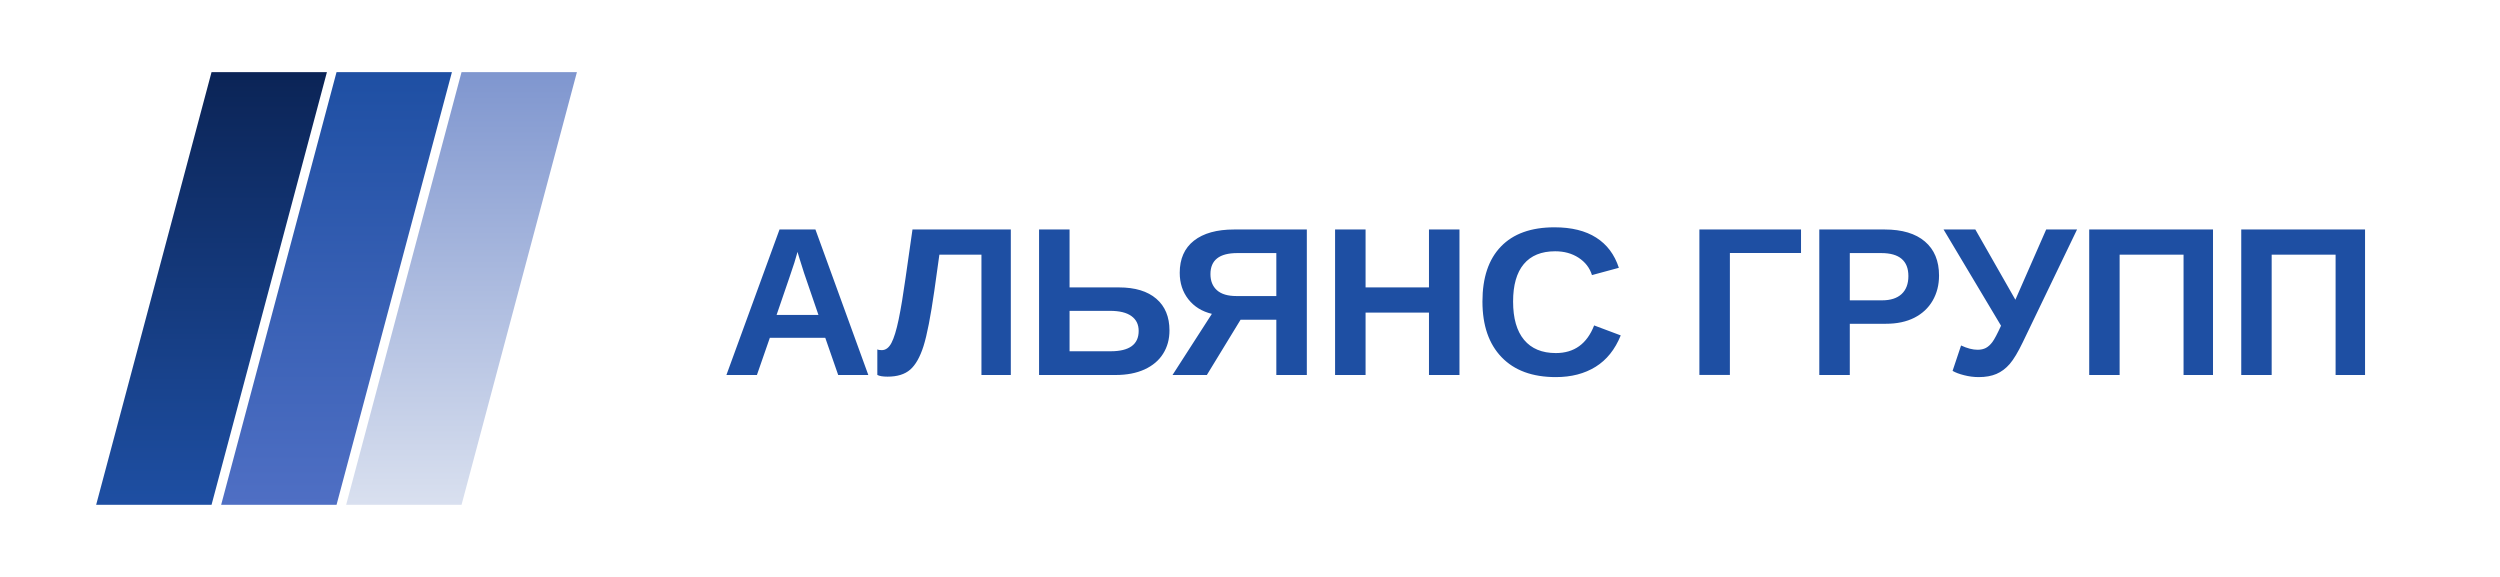
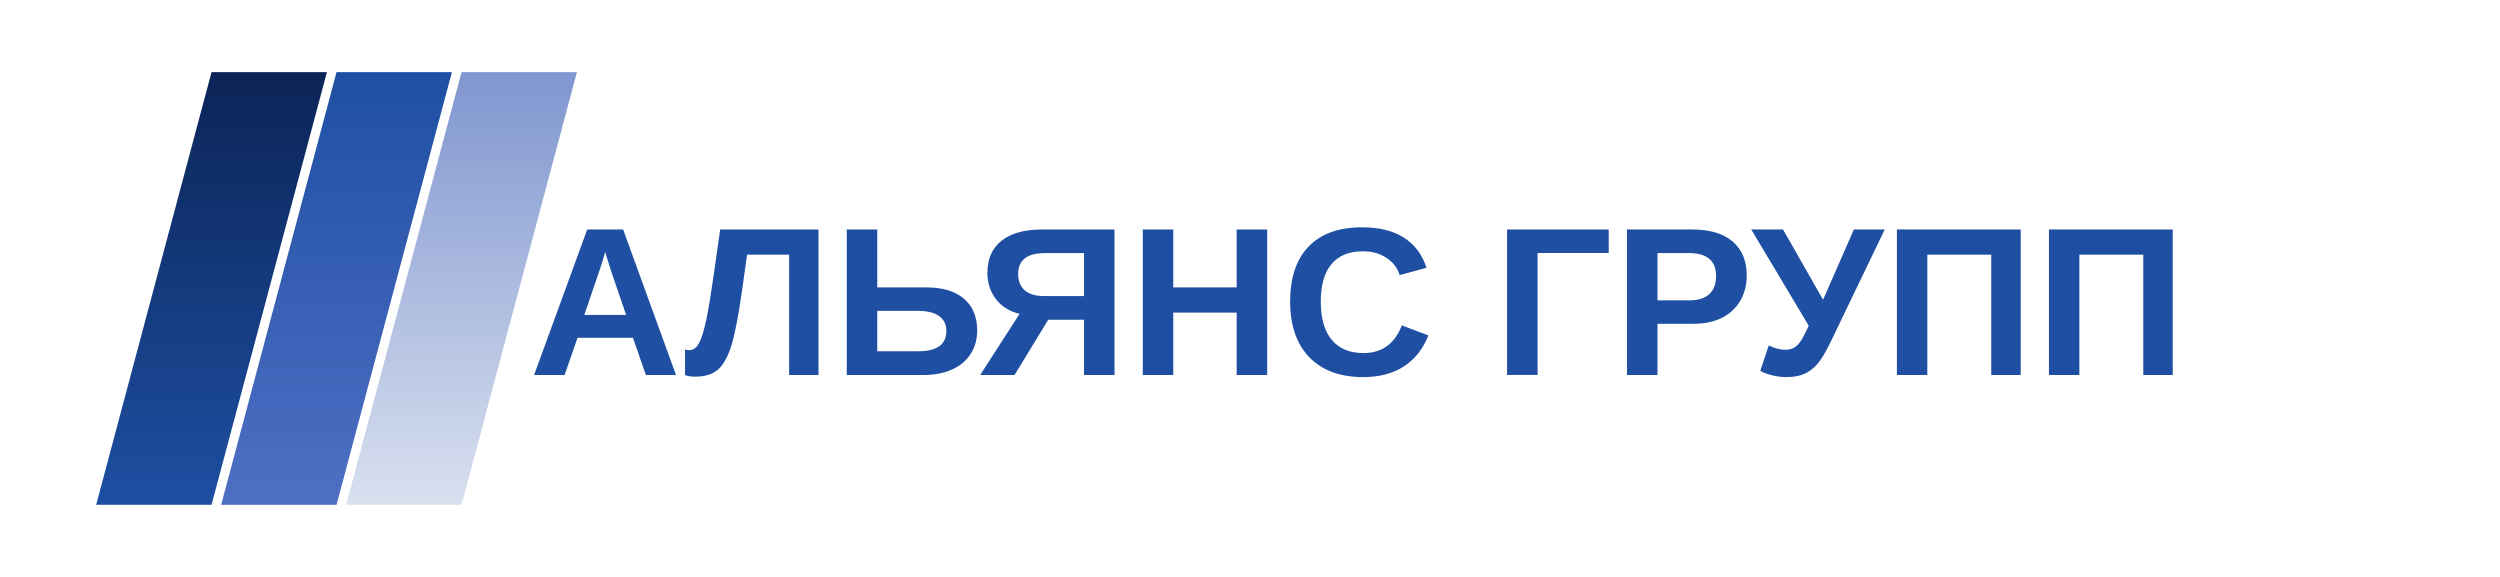
<svg xmlns="http://www.w3.org/2000/svg" viewBox="0 0 520 120">
  <defs>
    <linearGradient id="lg1" x1="0" y1="0" x2="0" y2="1">
      <stop offset="0%" stop-color="#0b2456" />
      <stop offset="100%" stop-color="#1e4fa3" />
    </linearGradient>
    <linearGradient id="lg2" x1="0" y1="0" x2="0" y2="1">
      <stop offset="0%" stop-color="#1e4fa3" />
      <stop offset="100%" stop-color="#4f6fc4" />
    </linearGradient>
    <linearGradient id="lg3" x1="0" y1="0" x2="0" y2="1">
      <stop offset="0%" stop-color="#7f96cf" />
      <stop offset="100%" stop-color="#d9e0ef" />
    </linearGradient>
  </defs>
  <polygon points="20,105 44,105 68,15 44,15" fill="url(#lg1)" />
  <polygon points="46,105 70,105 94,15 70,15" fill="url(#lg2)" />
  <polygon points="72,105 96,105 120,15 96,15" fill="url(#lg3)" />
-   <text x="150" y="78" font-family="IBM Plex Sans, Arial, sans-serif" font-size="44" font-weight="700" fill="#1e4fa3">
+   <text x="110" y="78" font-family="IBM Plex Sans, Arial, sans-serif" font-size="44" font-weight="700" fill="#1e4fa3">
АЛЬЯНС ГРУПП
</text>
</svg>
